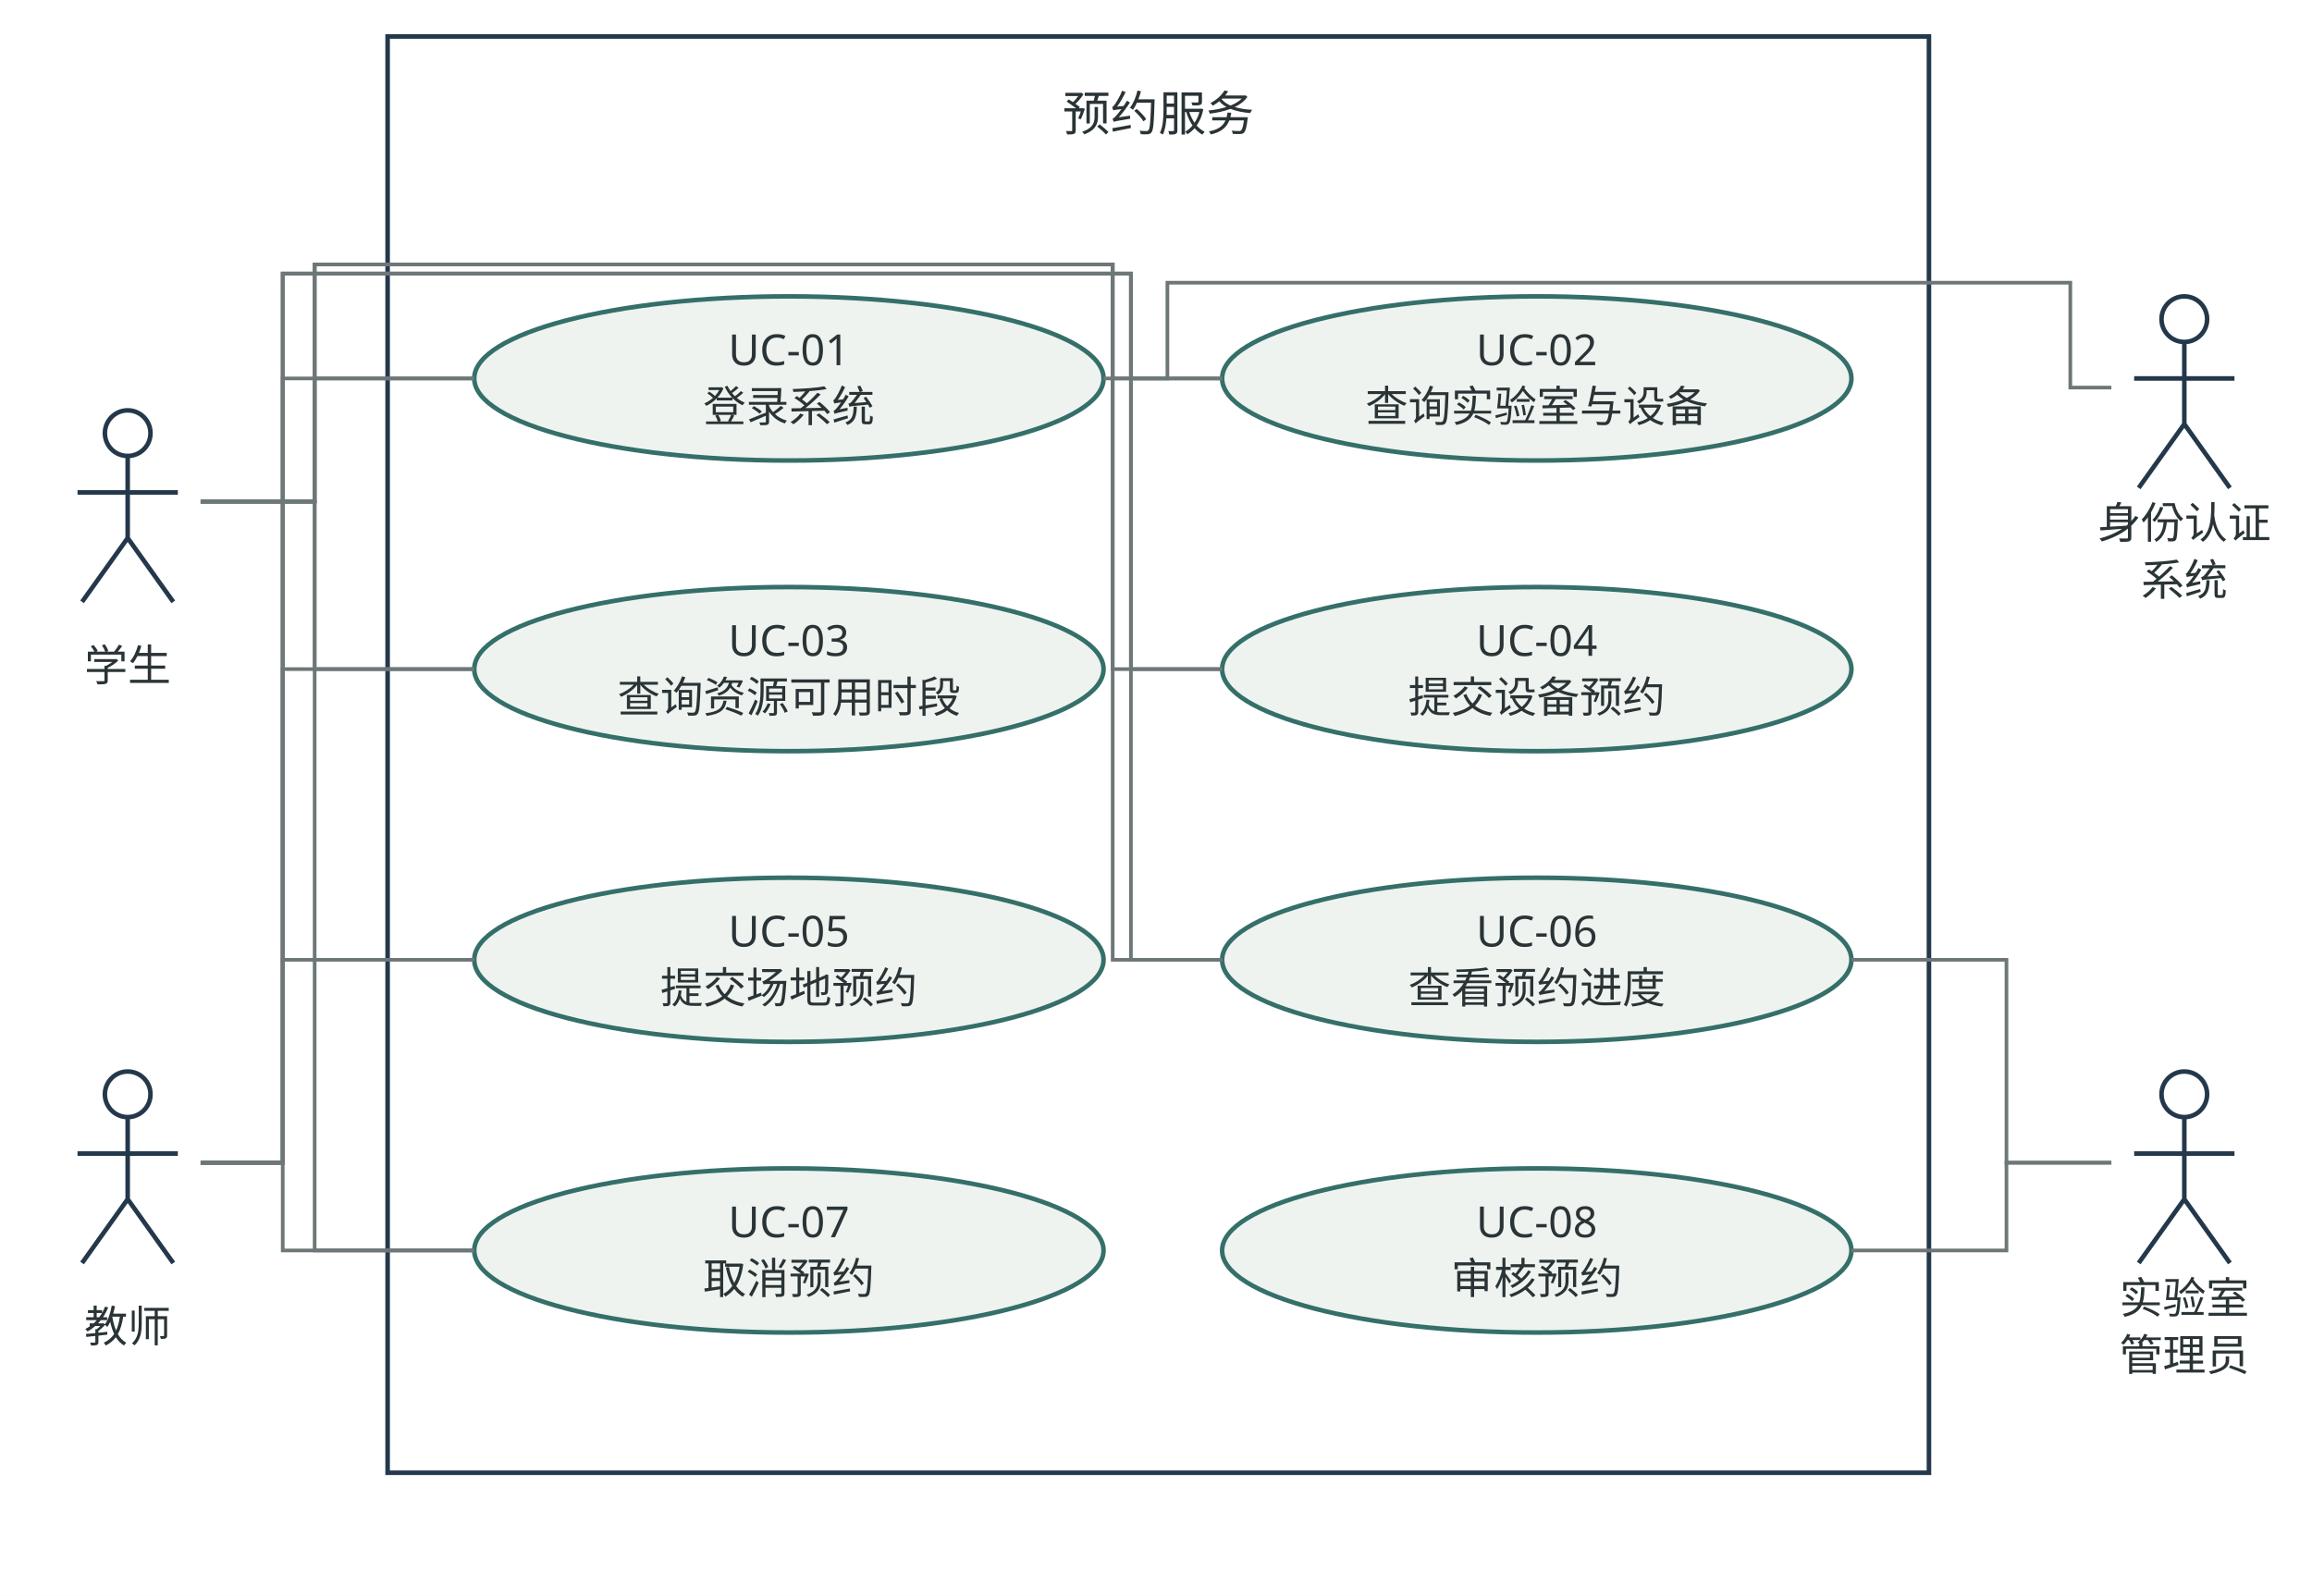
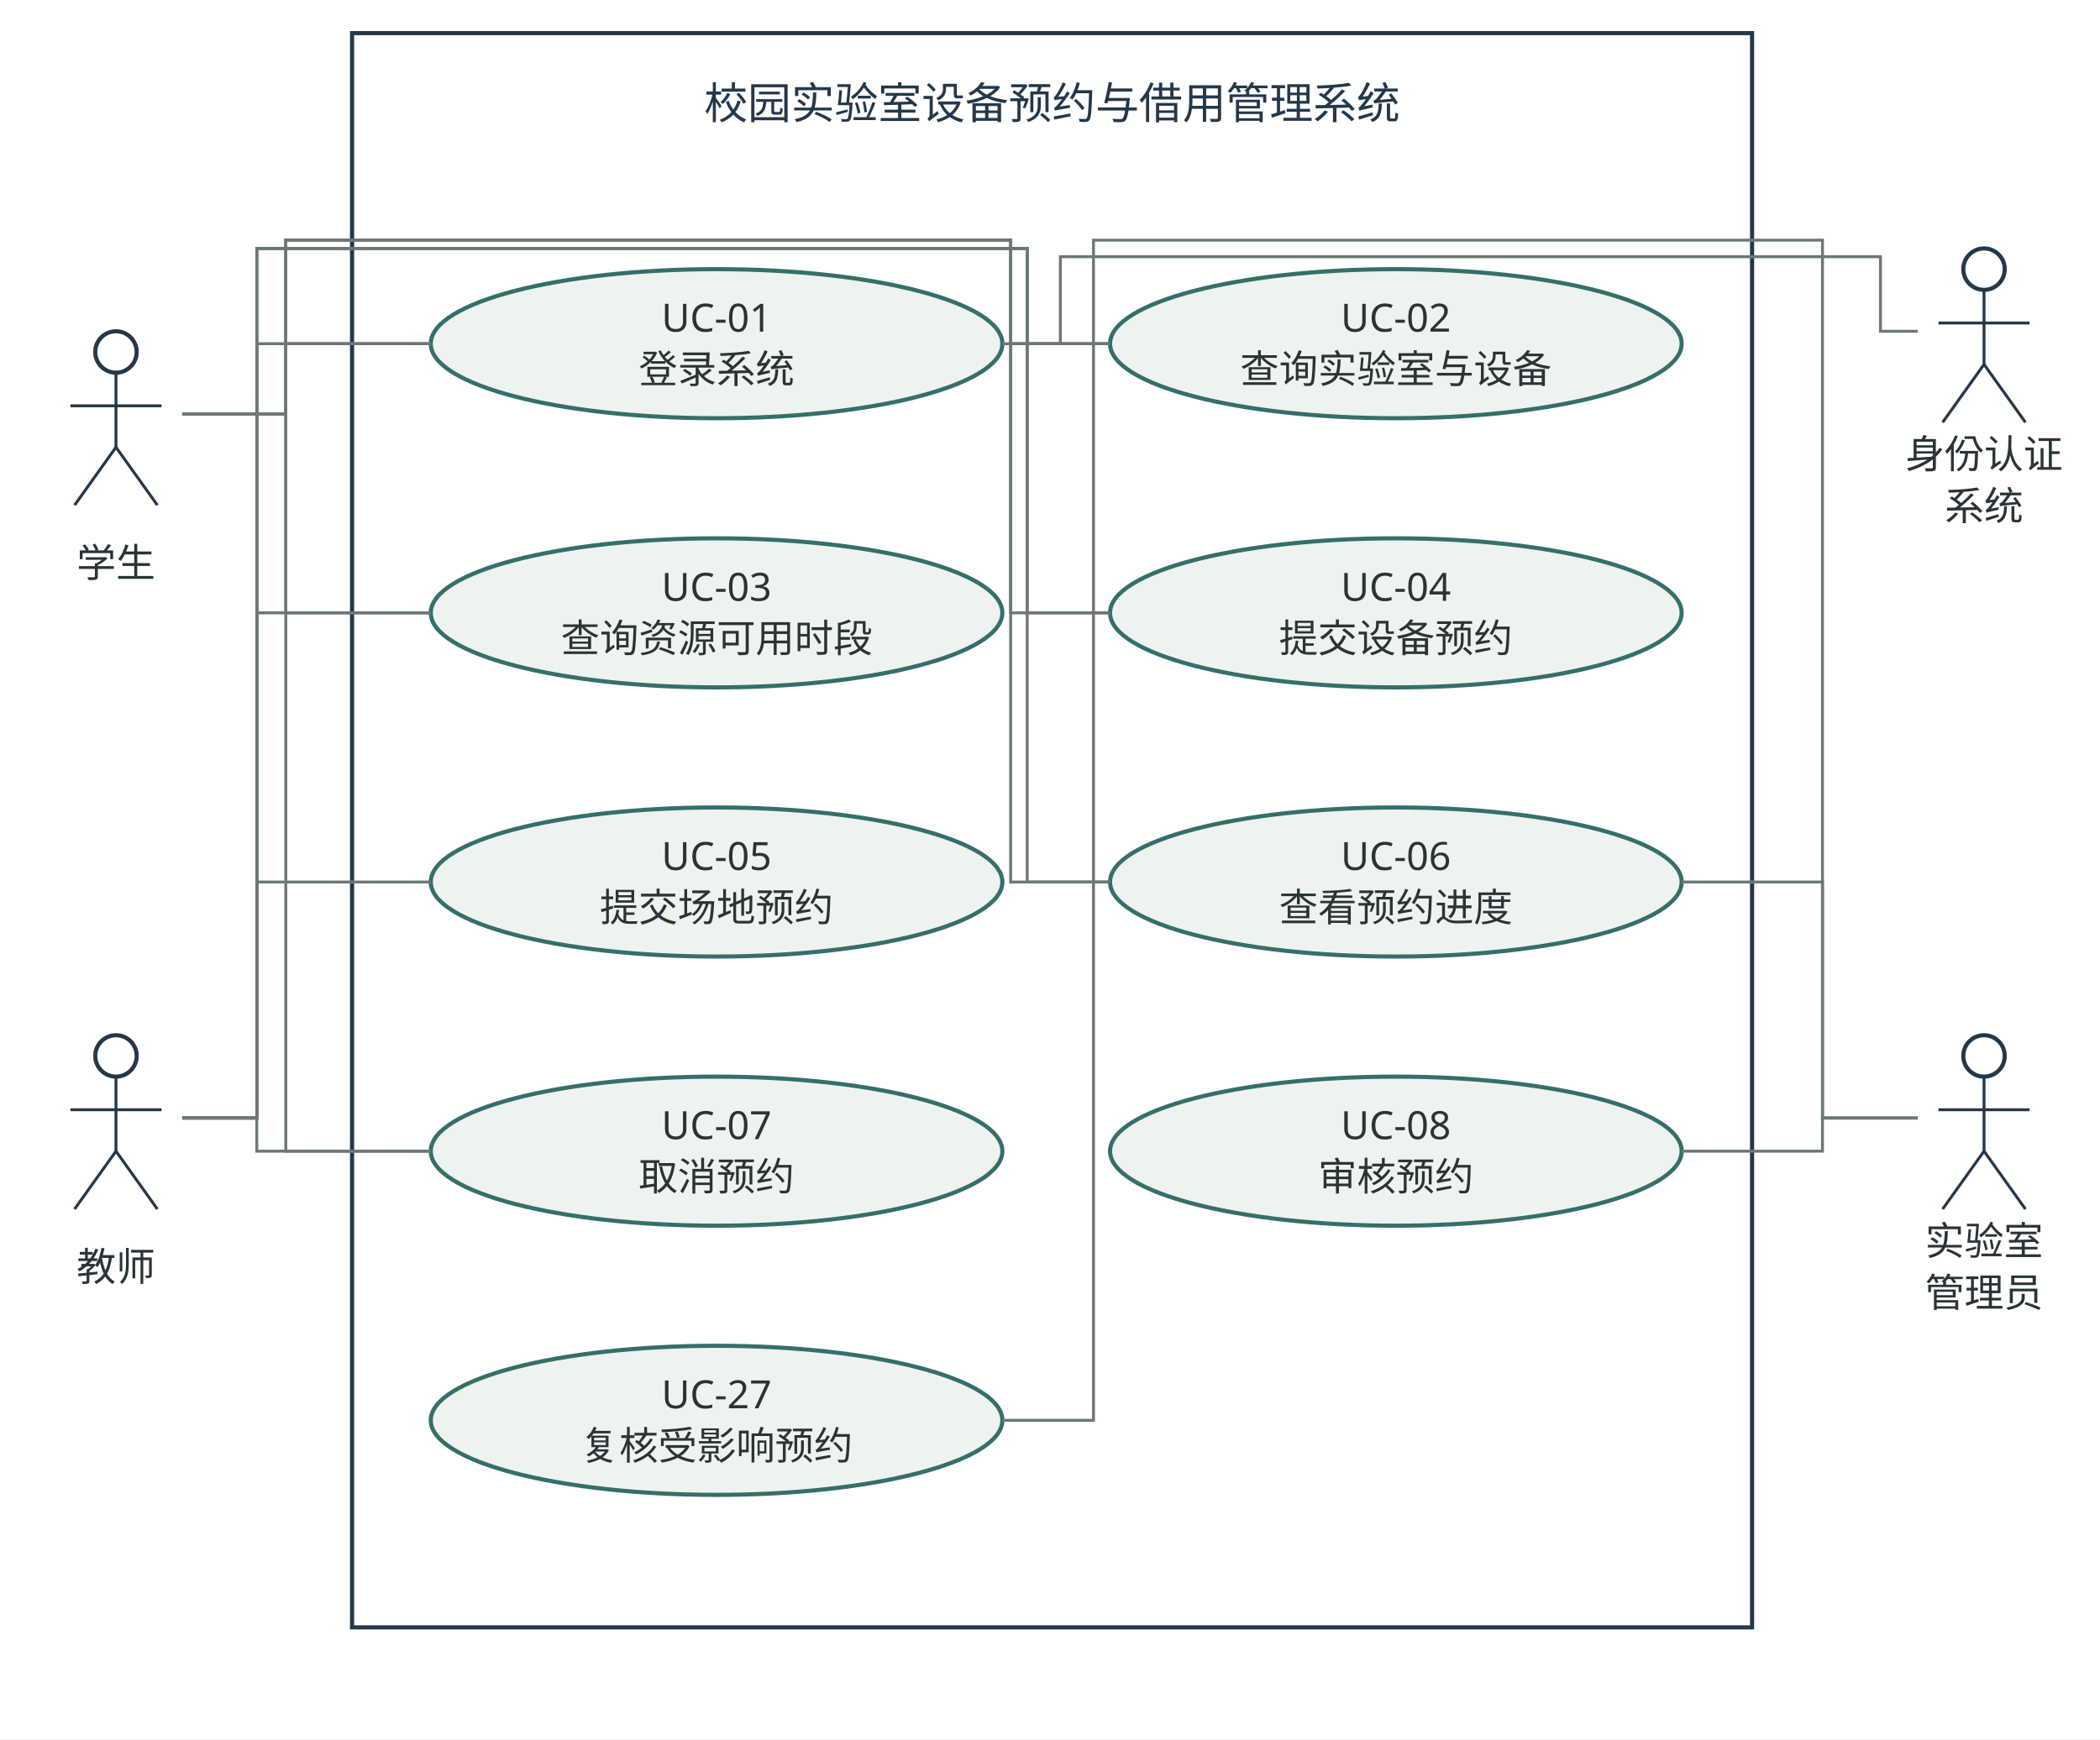
- <svg xmlns="http://www.w3.org/2000/svg" width="507" height="350" viewBox="0 0 507 350">
+ <svg xmlns="http://www.w3.org/2000/svg" width="507" height="420" viewBox="0 0 507 420">
  <rect width="100%" height="100%" fill="white" />
-   <rect x="85" y="8" width="338" height="315" fill="none" stroke="#24384b" />
-   <text x="254.0" y="169.0" text-anchor="middle" font-family="Microsoft YaHei,sans-serif" font-size="10" fill="#2a3436" />
-   <text x="254" y="28.675" text-anchor="middle" font-family="Microsoft YaHei,sans-serif" font-size="10.5" fill="#2a3436">预约服务</text>
+   <rect x="85" y="8" width="338" height="385" fill="none" stroke="#24384b" />
+   <text x="254" y="28.675" text-anchor="middle" font-family="Microsoft YaHei,sans-serif" font-size="10.5" fill="#24384b">校园实验室设备预约与借用管理系统</text>
  <ellipse cx="173.0" cy="83.0" rx="69.0" ry="18.0" fill="#eef3ef" stroke="#356f69" />
  <text x="173.0" y="80.09" text-anchor="middle" font-family="Microsoft YaHei,sans-serif" font-size="9.4" fill="#2a3436">UC-01</text>
  <text x="173.0" y="92.49" text-anchor="middle" font-family="Microsoft YaHei,sans-serif" font-size="9.4" fill="#2a3436">登录系统</text>
  <ellipse cx="337.0" cy="83.0" rx="69.0" ry="18.0" fill="#eef3ef" stroke="#356f69" />
  <text x="337.0" y="80.09" text-anchor="middle" font-family="Microsoft YaHei,sans-serif" font-size="9.4" fill="#2a3436">UC-02</text>
  <text x="337.0" y="92.49" text-anchor="middle" font-family="Microsoft YaHei,sans-serif" font-size="9.4" fill="#2a3436">查询实验室与设备</text>
-   <ellipse cx="173.0" cy="146.75" rx="69.0" ry="18.0" fill="#eef3ef" stroke="#356f69" />
-   <text x="173.0" y="143.84" text-anchor="middle" font-family="Microsoft YaHei,sans-serif" font-size="9.4" fill="#2a3436">UC-03</text>
-   <text x="173.0" y="156.24" text-anchor="middle" font-family="Microsoft YaHei,sans-serif" font-size="9.4" fill="#2a3436">查询资源可用时段</text>
-   <ellipse cx="337.0" cy="146.75" rx="69.0" ry="18.0" fill="#eef3ef" stroke="#356f69" />
-   <text x="337.0" y="143.84" text-anchor="middle" font-family="Microsoft YaHei,sans-serif" font-size="9.4" fill="#2a3436">UC-04</text>
-   <text x="337.0" y="156.24" text-anchor="middle" font-family="Microsoft YaHei,sans-serif" font-size="9.4" fill="#2a3436">提交设备预约</text>
-   <ellipse cx="173.0" cy="210.5" rx="69.0" ry="18.0" fill="#eef3ef" stroke="#356f69" />
-   <text x="173.0" y="207.59" text-anchor="middle" font-family="Microsoft YaHei,sans-serif" font-size="9.4" fill="#2a3436">UC-05</text>
-   <text x="173.0" y="219.99" text-anchor="middle" font-family="Microsoft YaHei,sans-serif" font-size="9.4" fill="#2a3436">提交场地预约</text>
-   <ellipse cx="337.0" cy="210.5" rx="69.0" ry="18.0" fill="#eef3ef" stroke="#356f69" />
-   <text x="337.0" y="207.59" text-anchor="middle" font-family="Microsoft YaHei,sans-serif" font-size="9.4" fill="#2a3436">UC-06</text>
-   <text x="337.0" y="219.99" text-anchor="middle" font-family="Microsoft YaHei,sans-serif" font-size="9.4" fill="#2a3436">查看预约进度</text>
-   <ellipse cx="173.0" cy="274.25" rx="69.0" ry="18.0" fill="#eef3ef" stroke="#356f69" />
-   <text x="173.0" y="271.34" text-anchor="middle" font-family="Microsoft YaHei,sans-serif" font-size="9.4" fill="#2a3436">UC-07</text>
-   <text x="173.0" y="283.74" text-anchor="middle" font-family="Microsoft YaHei,sans-serif" font-size="9.4" fill="#2a3436">取消预约</text>
-   <ellipse cx="337.0" cy="274.25" rx="69.0" ry="18.0" fill="#eef3ef" stroke="#356f69" />
-   <text x="337.0" y="271.34" text-anchor="middle" font-family="Microsoft YaHei,sans-serif" font-size="9.4" fill="#2a3436">UC-08</text>
-   <text x="337.0" y="283.74" text-anchor="middle" font-family="Microsoft YaHei,sans-serif" font-size="9.4" fill="#2a3436">审核预约</text>
-   <circle cx="28.0" cy="95" r="5" fill="none" stroke="#24384b" />
-   <path d="M28.0,100 V118 M17.0,108 H39.0 M28.0,118 L18.0,132 M28.0,118 L38.0,132" fill="none" stroke="#24384b" />
-   <text x="28.0" y="149.325" text-anchor="middle" font-family="Microsoft YaHei,sans-serif" font-size="9.5" fill="#2a3436">学生</text>
-   <polyline points="44,110 69,110 69,83.0 104,83.0" fill="none" stroke="#6d7778" stroke-width="0.8" />
-   <polyline points="44,110 69,110 69,58 244,58 244,83.0 268,83.0" fill="none" stroke="#6d7778" stroke-width="0.8" />
-   <polyline points="44,110 69,110 69,146.75 104,146.75" fill="none" stroke="#6d7778" stroke-width="0.8" />
-   <polyline points="44,110 69,110 69,58 244,58 244,146.75 268,146.75" fill="none" stroke="#6d7778" stroke-width="0.8" />
-   <polyline points="44,110 69,110 69,58 244,58 244,210.5 268,210.5" fill="none" stroke="#6d7778" stroke-width="0.8" />
-   <polyline points="44,110 69,110 69,274.25 104,274.25" fill="none" stroke="#6d7778" stroke-width="0.8" />
-   <circle cx="28.0" cy="240" r="5" fill="none" stroke="#24384b" />
-   <path d="M28.0,245 V263 M17.0,253 H39.0 M28.0,263 L18.0,277 M28.0,263 L38.0,277" fill="none" stroke="#24384b" />
-   <text x="28.0" y="294.325" text-anchor="middle" font-family="Microsoft YaHei,sans-serif" font-size="9.5" fill="#2a3436">教师</text>
-   <polyline points="44,255 62,255 62,83.0 104,83.0" fill="none" stroke="#6d7778" stroke-width="0.8" />
-   <polyline points="44,255 62,255 62,60 248,60 248,83.0 268,83.0" fill="none" stroke="#6d7778" stroke-width="0.8" />
-   <polyline points="44,255 62,255 62,146.75 104,146.75" fill="none" stroke="#6d7778" stroke-width="0.8" />
-   <polyline points="44,255 62,255 62,60 248,60 248,146.75 268,146.75" fill="none" stroke="#6d7778" stroke-width="0.8" />
-   <polyline points="44,255 62,255 62,210.5 104,210.5" fill="none" stroke="#6d7778" stroke-width="0.8" />
-   <polyline points="44,255 62,255 62,60 248,60 248,210.5 268,210.5" fill="none" stroke="#6d7778" stroke-width="0.8" />
-   <polyline points="44,255 62,255 62,274.25 104,274.25" fill="none" stroke="#6d7778" stroke-width="0.8" />
-   <circle cx="479.0" cy="70" r="5" fill="none" stroke="#24384b" />
-   <path d="M479.0,75 V93 M468.0,83 H490.0 M479.0,93 L469.0,107 M479.0,93 L489.0,107" fill="none" stroke="#24384b" />
-   <text x="479.0" y="118.075" text-anchor="middle" font-family="Microsoft YaHei,sans-serif" font-size="9.5" fill="#2a3436">身份认证</text>
-   <text x="479.0" y="130.575" text-anchor="middle" font-family="Microsoft YaHei,sans-serif" font-size="9.5" fill="#2a3436">系统</text>
-   <polyline points="463,85 454,85 454,62 256,62 256,83.0 242,83.0" fill="none" stroke="#6d7778" stroke-width="0.8" />
-   <circle cx="479.0" cy="240" r="5" fill="none" stroke="#24384b" />
-   <path d="M479.0,245 V263 M468.0,253 H490.0 M479.0,263 L469.0,277 M479.0,263 L489.0,277" fill="none" stroke="#24384b" />
-   <text x="479.0" y="288.075" text-anchor="middle" font-family="Microsoft YaHei,sans-serif" font-size="9.5" fill="#2a3436">实验室</text>
-   <text x="479.0" y="300.575" text-anchor="middle" font-family="Microsoft YaHei,sans-serif" font-size="9.5" fill="#2a3436">管理员</text>
-   <polyline points="463,255 440,255 440,210.5 406,210.5" fill="none" stroke="#6d7778" stroke-width="0.8" />
-   <polyline points="463,255 440,255 440,274.25 406,274.25" fill="none" stroke="#6d7778" stroke-width="0.8" />
+   <ellipse cx="173.0" cy="148.0" rx="69.0" ry="18.0" fill="#eef3ef" stroke="#356f69" />
+   <text x="173.0" y="145.09" text-anchor="middle" font-family="Microsoft YaHei,sans-serif" font-size="9.4" fill="#2a3436">UC-03</text>
+   <text x="173.0" y="157.49" text-anchor="middle" font-family="Microsoft YaHei,sans-serif" font-size="9.4" fill="#2a3436">查询资源可用时段</text>
+   <ellipse cx="337.0" cy="148.0" rx="69.0" ry="18.0" fill="#eef3ef" stroke="#356f69" />
+   <text x="337.0" y="145.09" text-anchor="middle" font-family="Microsoft YaHei,sans-serif" font-size="9.4" fill="#2a3436">UC-04</text>
+   <text x="337.0" y="157.49" text-anchor="middle" font-family="Microsoft YaHei,sans-serif" font-size="9.4" fill="#2a3436">提交设备预约</text>
+   <ellipse cx="173.0" cy="213.0" rx="69.0" ry="18.0" fill="#eef3ef" stroke="#356f69" />
+   <text x="173.0" y="210.09" text-anchor="middle" font-family="Microsoft YaHei,sans-serif" font-size="9.4" fill="#2a3436">UC-05</text>
+   <text x="173.0" y="222.49" text-anchor="middle" font-family="Microsoft YaHei,sans-serif" font-size="9.4" fill="#2a3436">提交场地预约</text>
+   <ellipse cx="337.0" cy="213.0" rx="69.0" ry="18.0" fill="#eef3ef" stroke="#356f69" />
+   <text x="337.0" y="210.09" text-anchor="middle" font-family="Microsoft YaHei,sans-serif" font-size="9.4" fill="#2a3436">UC-06</text>
+   <text x="337.0" y="222.49" text-anchor="middle" font-family="Microsoft YaHei,sans-serif" font-size="9.4" fill="#2a3436">查看预约进度</text>
+   <ellipse cx="173.0" cy="278.0" rx="69.0" ry="18.0" fill="#eef3ef" stroke="#356f69" />
+   <text x="173.0" y="275.09" text-anchor="middle" font-family="Microsoft YaHei,sans-serif" font-size="9.4" fill="#2a3436">UC-07</text>
+   <text x="173.0" y="287.49" text-anchor="middle" font-family="Microsoft YaHei,sans-serif" font-size="9.4" fill="#2a3436">取消预约</text>
+   <ellipse cx="337.0" cy="278.0" rx="69.0" ry="18.0" fill="#eef3ef" stroke="#356f69" />
+   <text x="337.0" y="275.09" text-anchor="middle" font-family="Microsoft YaHei,sans-serif" font-size="9.4" fill="#2a3436">UC-08</text>
+   <text x="337.0" y="287.49" text-anchor="middle" font-family="Microsoft YaHei,sans-serif" font-size="9.4" fill="#2a3436">审核预约</text>
+   <ellipse cx="173.0" cy="343.0" rx="69.0" ry="18.0" fill="#eef3ef" stroke="#356f69" />
+   <text x="173.0" y="340.09" text-anchor="middle" font-family="Microsoft YaHei,sans-serif" font-size="9.4" fill="#2a3436">UC-27</text>
+   <text x="173.0" y="352.49" text-anchor="middle" font-family="Microsoft YaHei,sans-serif" font-size="9.4" fill="#2a3436">复核受影响预约</text>
+   <circle cx="28.0" cy="85" r="5" fill="none" stroke="#24384b" />
+   <polyline points="28.0,90 28.0,108" fill="none" stroke="#24384b" stroke-width="0.7" />
+   <polyline points="17.0,98 39.0,98" fill="none" stroke="#24384b" stroke-width="0.7" />
+   <polyline points="18.0,122 28.0,108 38.0,122" fill="none" stroke="#24384b" stroke-width="0.7" />
+   <text x="28.0" y="139.325" text-anchor="middle" font-family="Microsoft YaHei,sans-serif" font-size="9.5" fill="#2a3436">学生</text>
+   <polyline points="44,100 69,100 69,83.0 104,83.0" fill="none" stroke="#6d7778" stroke-width="0.7" />
+   <polyline points="44,100 69,100 69,58 244,58 244,83.0 268,83.0" fill="none" stroke="#6d7778" stroke-width="0.7" />
+   <polyline points="44,100 69,100 69,148.0 104,148.0" fill="none" stroke="#6d7778" stroke-width="0.7" />
+   <polyline points="44,100 69,100 69,58 244,58 244,148.0 268,148.0" fill="none" stroke="#6d7778" stroke-width="0.7" />
+   <polyline points="44,100 69,100 69,58 244,58 244,213.0 268,213.0" fill="none" stroke="#6d7778" stroke-width="0.7" />
+   <polyline points="44,100 69,100 69,278.0 104,278.0" fill="none" stroke="#6d7778" stroke-width="0.7" />
+   <circle cx="28.0" cy="255" r="5" fill="none" stroke="#24384b" />
+   <polyline points="28.0,260 28.0,278" fill="none" stroke="#24384b" stroke-width="0.7" />
+   <polyline points="17.0,268 39.0,268" fill="none" stroke="#24384b" stroke-width="0.7" />
+   <polyline points="18.0,292 28.0,278 38.0,292" fill="none" stroke="#24384b" stroke-width="0.7" />
+   <text x="28.0" y="309.325" text-anchor="middle" font-family="Microsoft YaHei,sans-serif" font-size="9.5" fill="#2a3436">教师</text>
+   <polyline points="44,270 62,270 62,83.0 104,83.0" fill="none" stroke="#6d7778" stroke-width="0.7" />
+   <polyline points="44,270 62,270 62,60 248,60 248,83.0 268,83.0" fill="none" stroke="#6d7778" stroke-width="0.7" />
+   <polyline points="44,270 62,270 62,148.0 104,148.0" fill="none" stroke="#6d7778" stroke-width="0.7" />
+   <polyline points="44,270 62,270 62,60 248,60 248,148.0 268,148.0" fill="none" stroke="#6d7778" stroke-width="0.7" />
+   <polyline points="44,270 62,270 62,213.0 104,213.0" fill="none" stroke="#6d7778" stroke-width="0.7" />
+   <polyline points="44,270 62,270 62,60 248,60 248,213.0 268,213.0" fill="none" stroke="#6d7778" stroke-width="0.7" />
+   <polyline points="44,270 62,270 62,278.0 104,278.0" fill="none" stroke="#6d7778" stroke-width="0.7" />
+   <circle cx="479.0" cy="65" r="5" fill="none" stroke="#24384b" />
+   <polyline points="479.0,70 479.0,88" fill="none" stroke="#24384b" stroke-width="0.7" />
+   <polyline points="468.0,78 490.0,78" fill="none" stroke="#24384b" stroke-width="0.7" />
+   <polyline points="469.0,102 479.0,88 489.0,102" fill="none" stroke="#24384b" stroke-width="0.7" />
+   <text x="479.0" y="113.075" text-anchor="middle" font-family="Microsoft YaHei,sans-serif" font-size="9.5" fill="#2a3436">身份认证</text>
+   <text x="479.0" y="125.575" text-anchor="middle" font-family="Microsoft YaHei,sans-serif" font-size="9.5" fill="#2a3436">系统</text>
+   <polyline points="463,80 454,80 454,62 256,62 256,83.0 242,83.0" fill="none" stroke="#6d7778" stroke-width="0.7" />
+   <circle cx="479.0" cy="255" r="5" fill="none" stroke="#24384b" />
+   <polyline points="479.0,260 479.0,278" fill="none" stroke="#24384b" stroke-width="0.7" />
+   <polyline points="468.0,268 490.0,268" fill="none" stroke="#24384b" stroke-width="0.7" />
+   <polyline points="469.0,292 479.0,278 489.0,292" fill="none" stroke="#24384b" stroke-width="0.7" />
+   <text x="479.0" y="303.075" text-anchor="middle" font-family="Microsoft YaHei,sans-serif" font-size="9.5" fill="#2a3436">实验室</text>
+   <text x="479.0" y="315.575" text-anchor="middle" font-family="Microsoft YaHei,sans-serif" font-size="9.5" fill="#2a3436">管理员</text>
+   <polyline points="463,270 440,270 440,213.0 406,213.0" fill="none" stroke="#6d7778" stroke-width="0.7" />
+   <polyline points="463,270 440,270 440,278.0 406,278.0" fill="none" stroke="#6d7778" stroke-width="0.7" />
+   <polyline points="463,270 440,270 440,58 264,58 264,343.0 242,343.0" fill="none" stroke="#6d7778" stroke-width="0.7" />
</svg>
